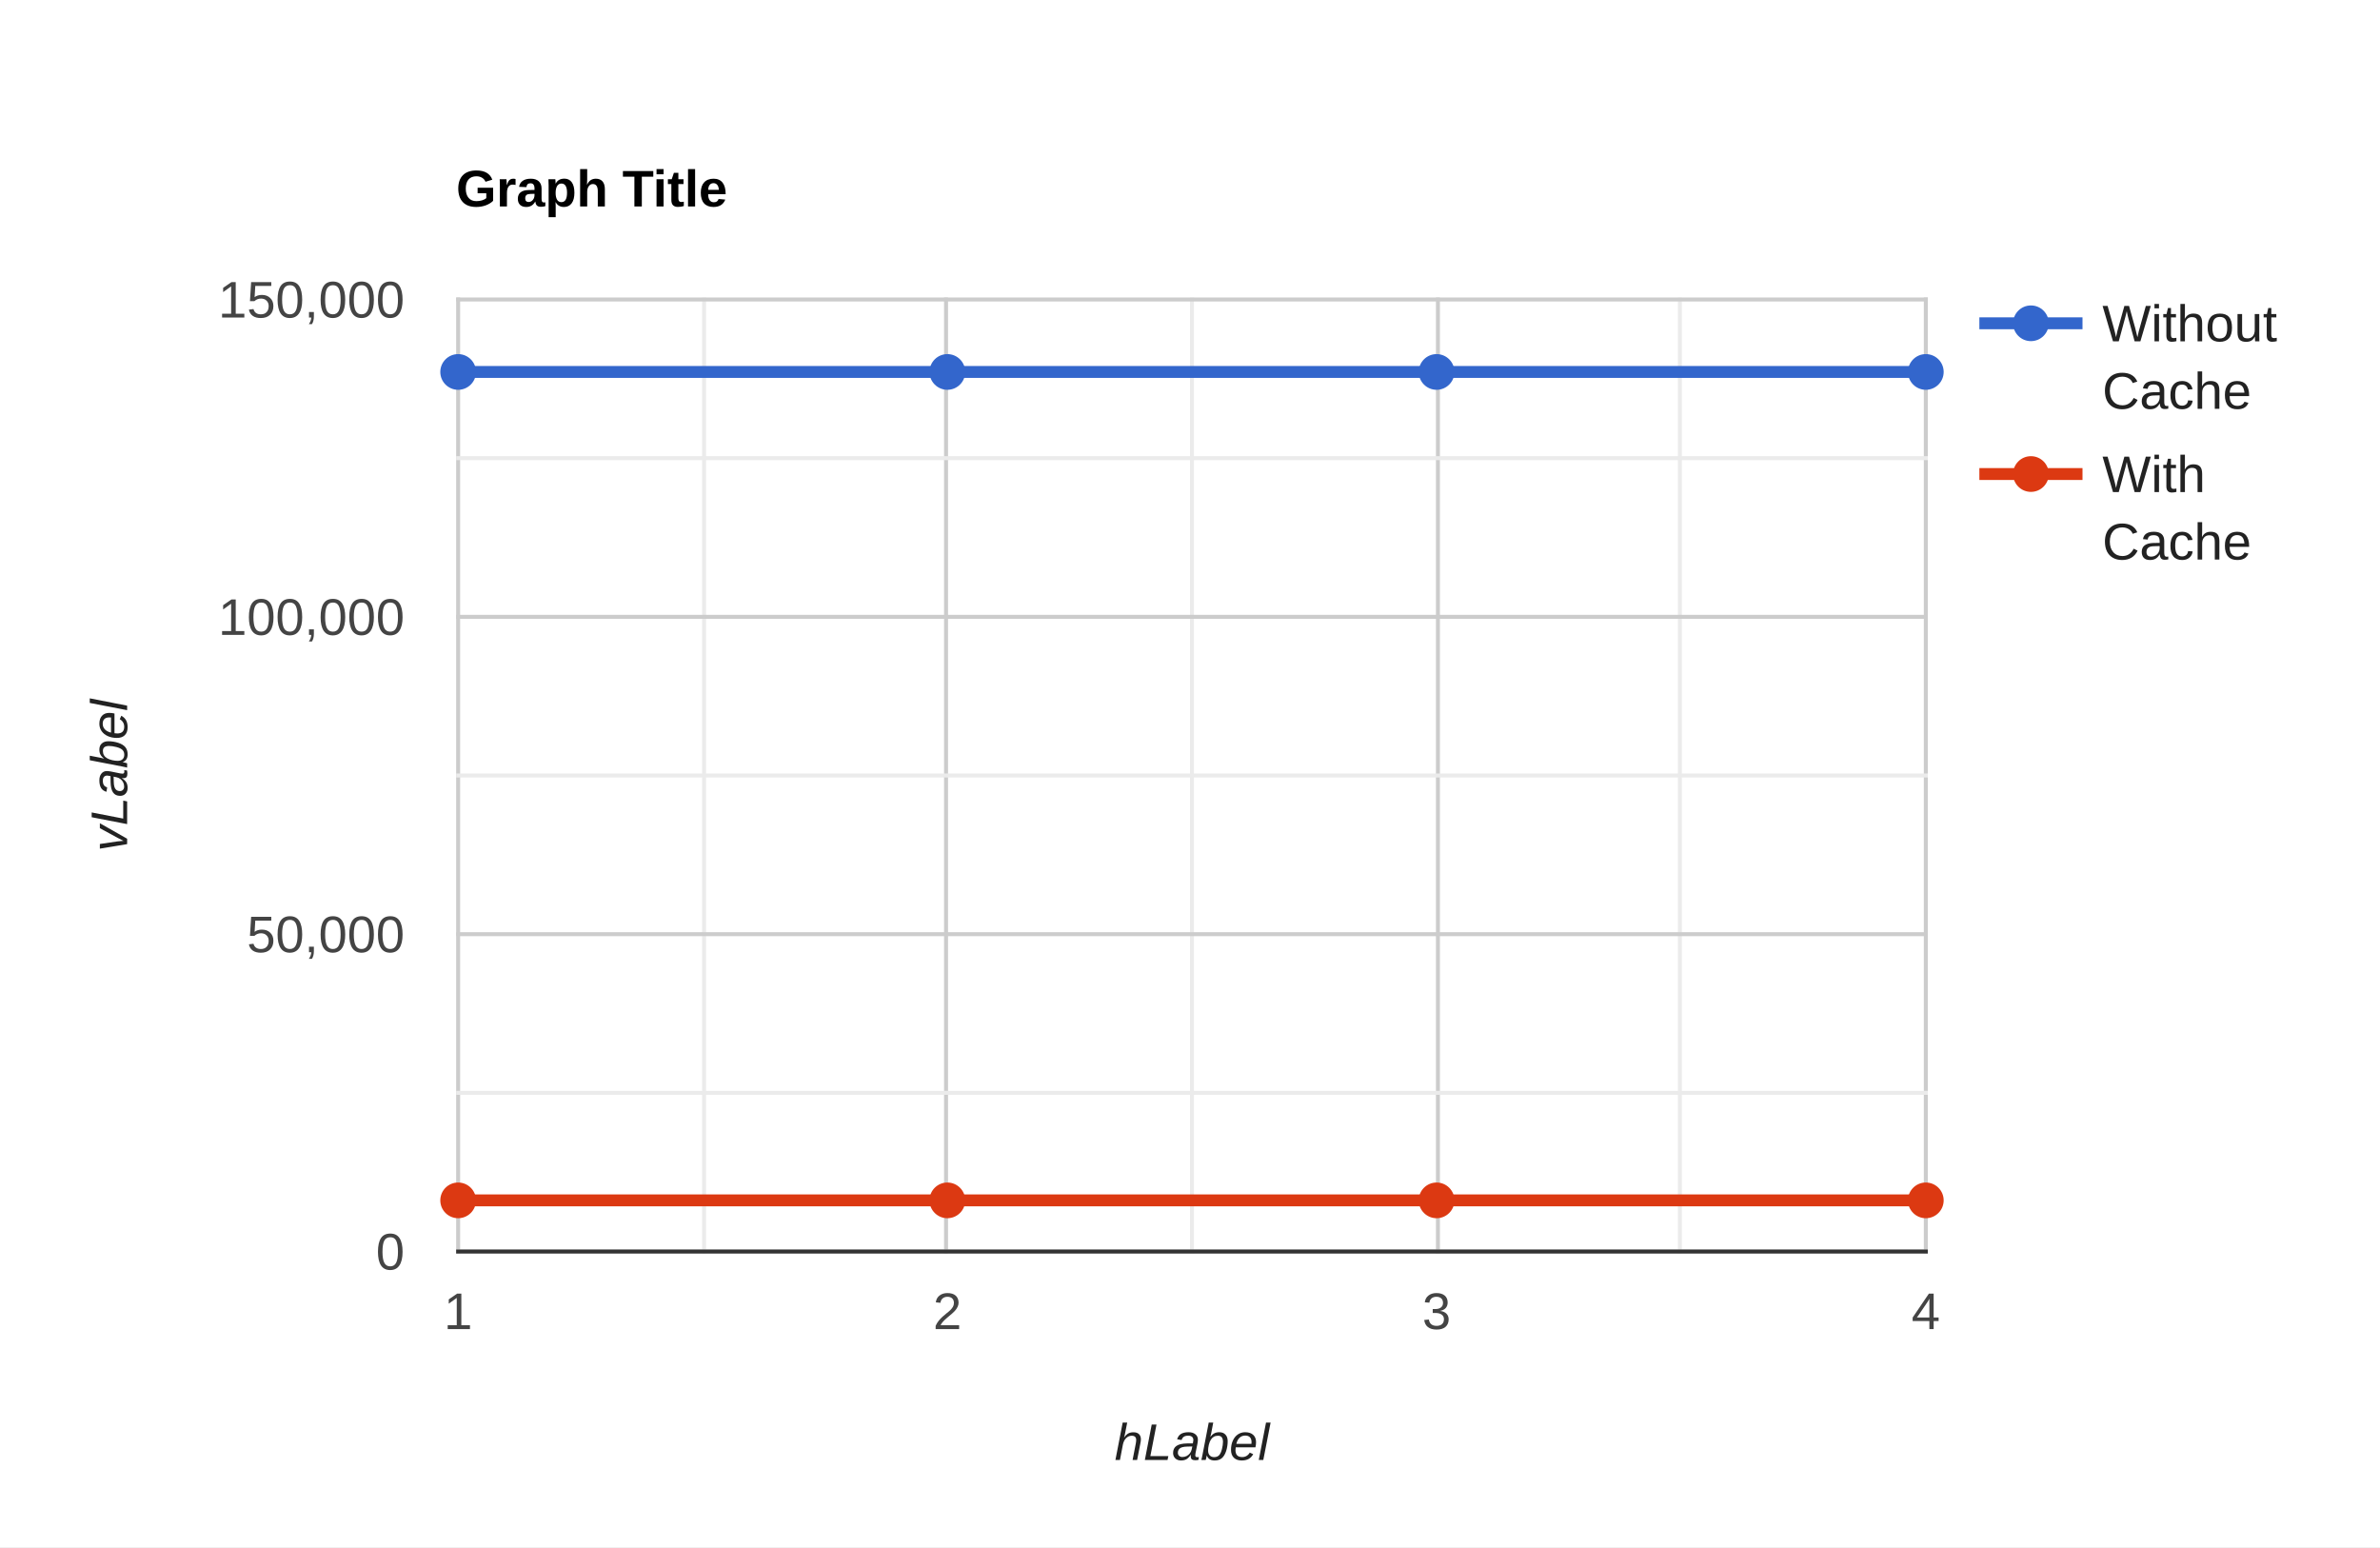
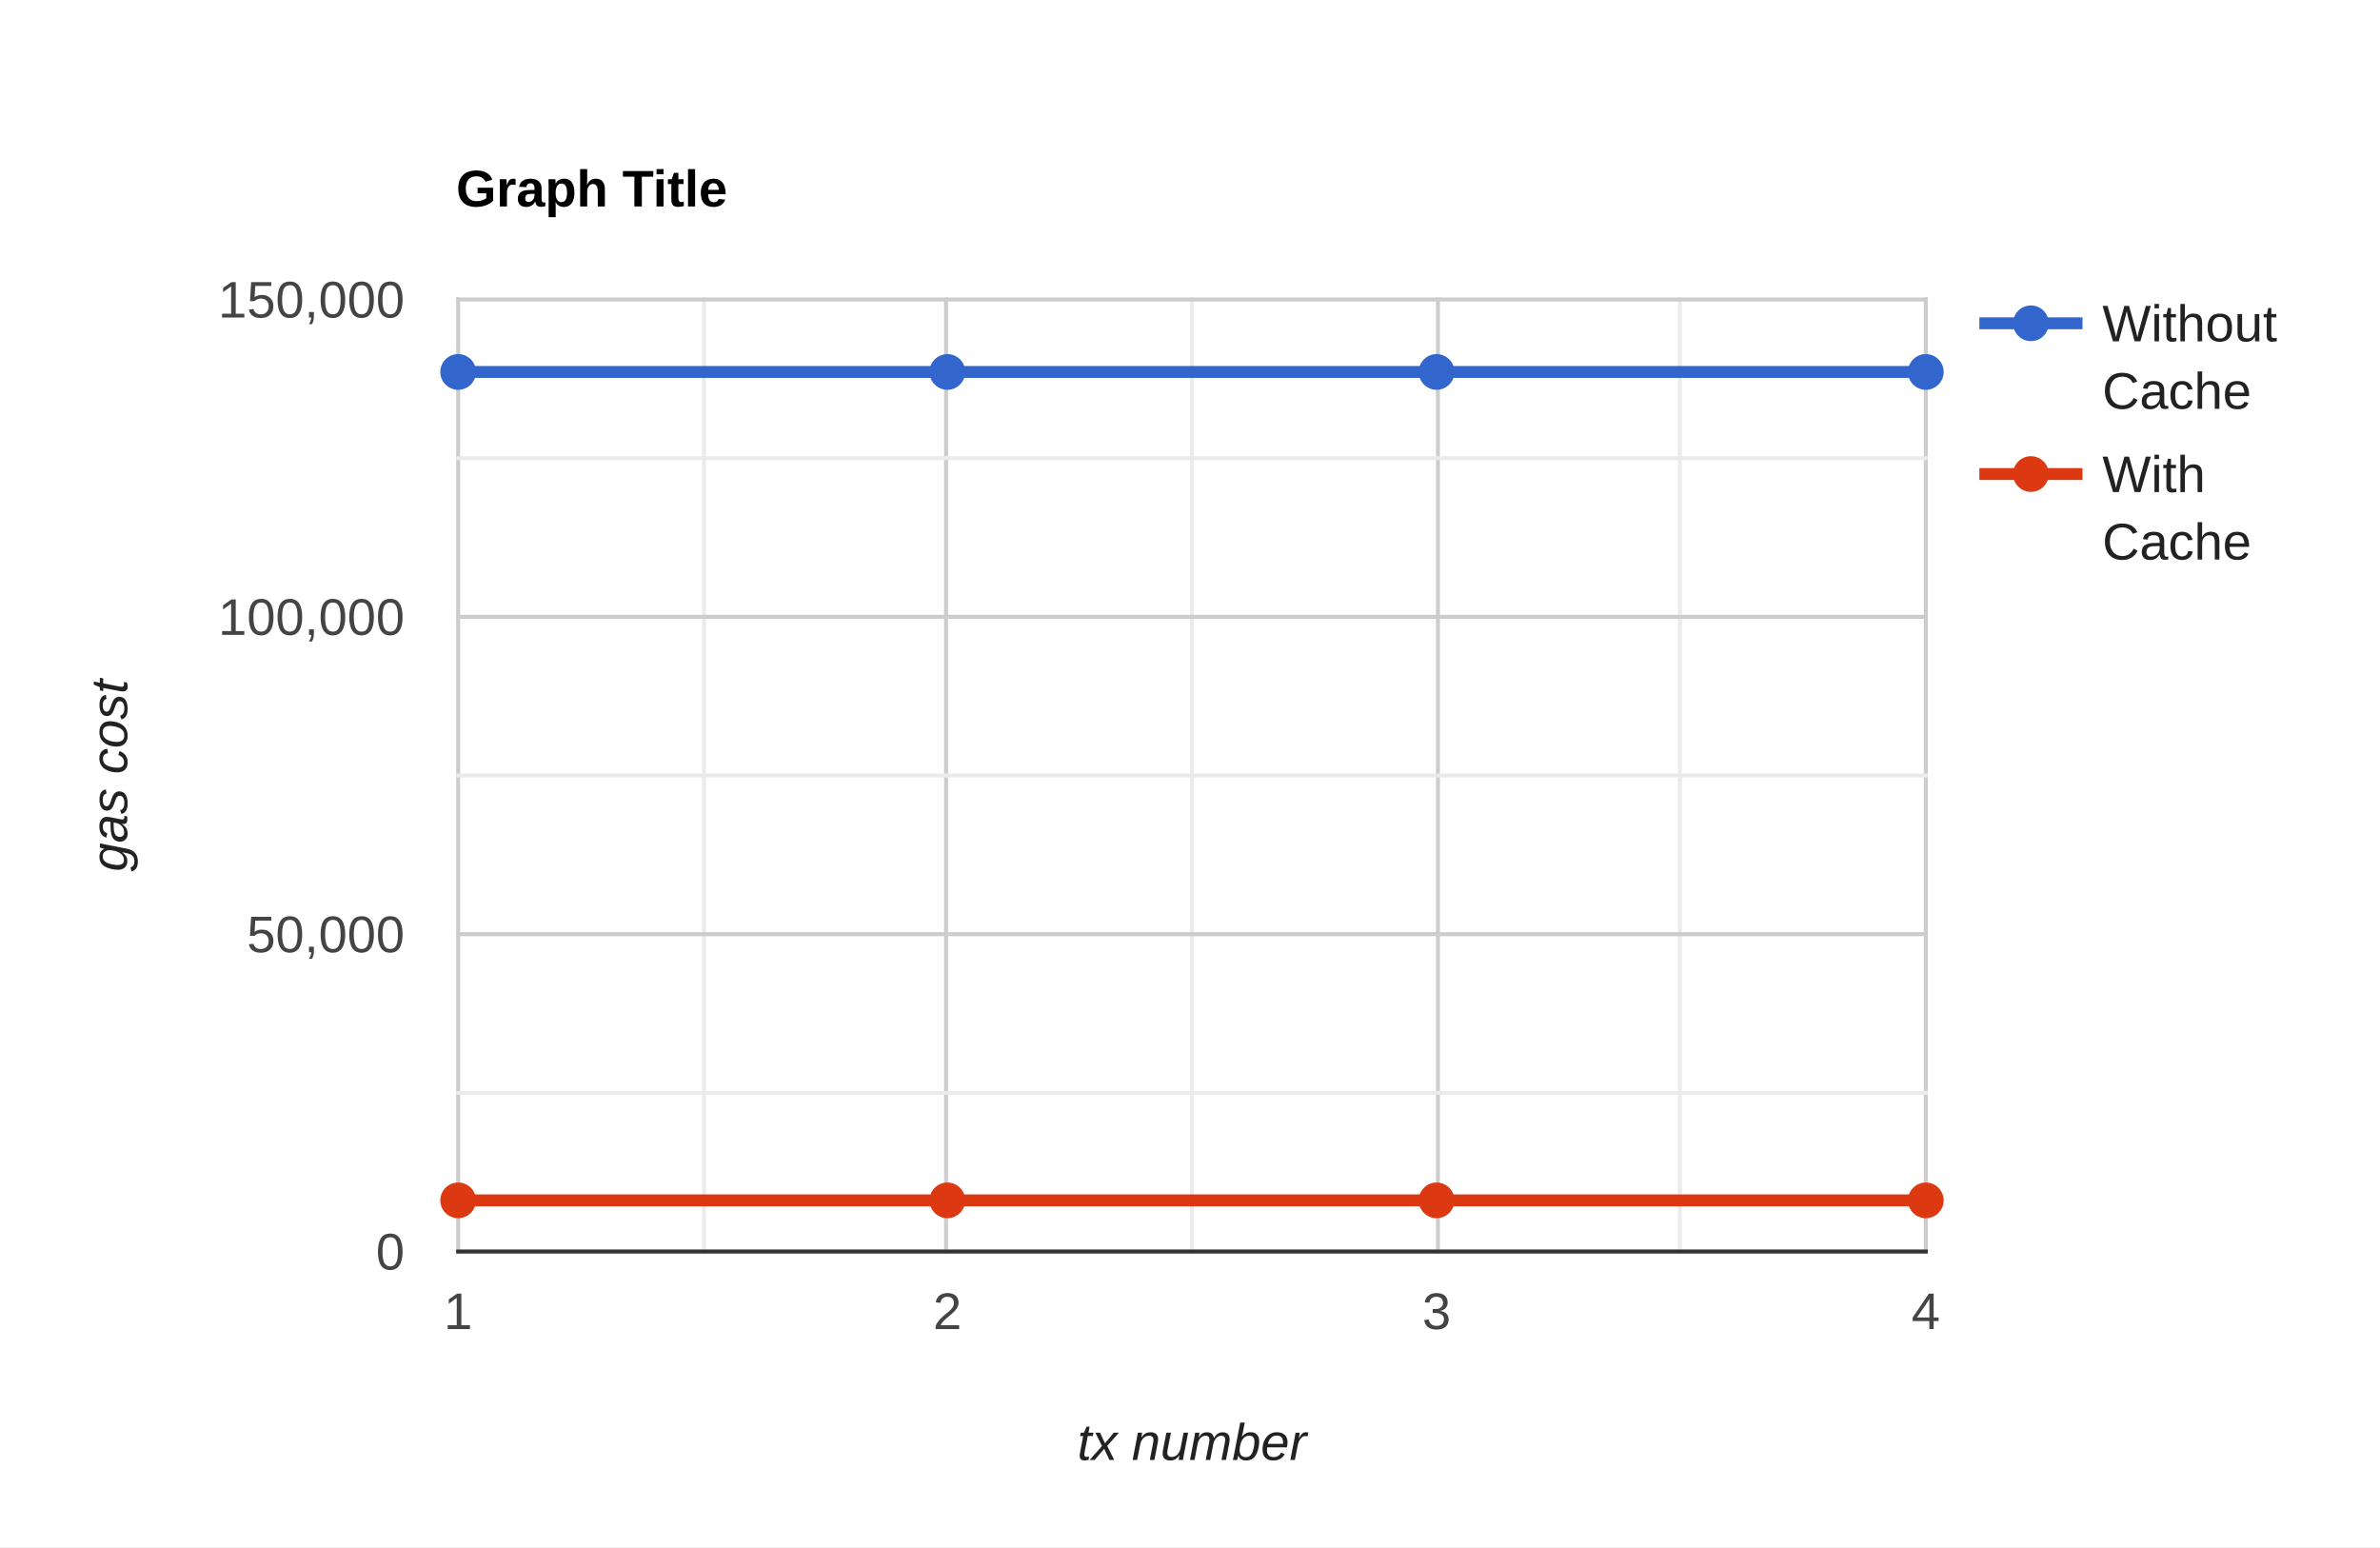
<svg xmlns="http://www.w3.org/2000/svg" width="600" height="390" aria-label="A chart." style="overflow: hidden;">
-   <defs id="_ABSTRACT_RENDERER_ID_518">
-     <clipPath id="_ABSTRACT_RENDERER_ID_519">
+   <defs id="_ABSTRACT_RENDERER_ID_680">
+     <clipPath id="_ABSTRACT_RENDERER_ID_681">
      <rect x="115" y="75" width="371" height="241" />
    </clipPath>
  </defs>
  <rect x="0" y="0" width="600" height="390" stroke="none" stroke-width="0" fill="#ffffff" />
  <g>
    <text text-anchor="start" x="115" y="52.05" font-family="Arial" font-size="13" font-weight="bold" stroke="none" stroke-width="0" fill="#000000">Graph Title</text>
    <rect x="115" y="41" width="371" height="13" stroke="none" stroke-width="0" fill-opacity="0" fill="#ffffff" />
  </g>
  <g>
    <rect x="499" y="75" width="88" height="68" stroke="none" stroke-width="0" fill-opacity="0" fill="#ffffff" />
    <g>
      <rect x="499" y="75" width="88" height="30" stroke="none" stroke-width="0" fill-opacity="0" fill="#ffffff" />
      <g>
        <text text-anchor="start" x="530" y="86.05" font-family="Arial" font-size="13" stroke="none" stroke-width="0" fill="#222222">Without</text>
        <text text-anchor="start" x="530" y="103.05" font-family="Arial" font-size="13" stroke="none" stroke-width="0" fill="#222222">Cache</text>
      </g>
      <path d="M499,81.5L525,81.5" stroke="#3366cc" stroke-width="3" fill-opacity="1" fill="none" />
      <circle cx="512" cy="81.5" r="4.5" stroke="none" stroke-width="0" fill="#3366cc" />
    </g>
    <g>
      <rect x="499" y="113" width="88" height="30" stroke="none" stroke-width="0" fill-opacity="0" fill="#ffffff" />
      <g>
        <text text-anchor="start" x="530" y="124.05" font-family="Arial" font-size="13" stroke="none" stroke-width="0" fill="#222222">With</text>
        <text text-anchor="start" x="530" y="141.05" font-family="Arial" font-size="13" stroke="none" stroke-width="0" fill="#222222">Cache</text>
      </g>
      <path d="M499,119.5L525,119.5" stroke="#dc3912" stroke-width="3" fill-opacity="1" fill="none" />
      <circle cx="512" cy="119.5" r="4.5" stroke="none" stroke-width="0" fill="#dc3912" />
    </g>
  </g>
  <g>
    <rect x="115" y="75" width="371" height="241" stroke="none" stroke-width="0" fill-opacity="0" fill="#ffffff" />
-     <g clip-path="url(https://www.rapidtables.com/tools/line-graph.html#_ABSTRACT_RENDERER_ID_519)">
+     <g clip-path="url(https://www.rapidtables.com/tools/line-graph.html#_ABSTRACT_RENDERER_ID_681)">
      <g>
        <rect x="115" y="75" width="1" height="241" stroke="none" stroke-width="0" fill="#cccccc" />
        <rect x="238" y="75" width="1" height="241" stroke="none" stroke-width="0" fill="#cccccc" />
        <rect x="362" y="75" width="1" height="241" stroke="none" stroke-width="0" fill="#cccccc" />
        <rect x="485" y="75" width="1" height="241" stroke="none" stroke-width="0" fill="#cccccc" />
        <rect x="177" y="75" width="1" height="241" stroke="none" stroke-width="0" fill="#ebebeb" />
        <rect x="300" y="75" width="1" height="241" stroke="none" stroke-width="0" fill="#ebebeb" />
        <rect x="423" y="75" width="1" height="241" stroke="none" stroke-width="0" fill="#ebebeb" />
        <rect x="115" y="315" width="371" height="1" stroke="none" stroke-width="0" fill="#cccccc" />
        <rect x="115" y="235" width="371" height="1" stroke="none" stroke-width="0" fill="#cccccc" />
        <rect x="115" y="155" width="371" height="1" stroke="none" stroke-width="0" fill="#cccccc" />
        <rect x="115" y="75" width="371" height="1" stroke="none" stroke-width="0" fill="#cccccc" />
        <rect x="115" y="275" width="371" height="1" stroke="none" stroke-width="0" fill="#ebebeb" />
        <rect x="115" y="195" width="371" height="1" stroke="none" stroke-width="0" fill="#ebebeb" />
        <rect x="115" y="115" width="371" height="1" stroke="none" stroke-width="0" fill="#ebebeb" />
      </g>
      <g>
        <rect x="115" y="315" width="371" height="1" stroke="none" stroke-width="0" fill="#333333" />
      </g>
      <g>
        <path d="M115.5,93.766L238.833,93.766L362.167,93.766L485.5,93.766" stroke="#3366cc" stroke-width="3" fill-opacity="1" fill="none" />
        <path d="M115.5,302.604L238.833,302.604L362.167,302.604L485.5,302.604" stroke="#dc3912" stroke-width="3" fill-opacity="1" fill="none" />
      </g>
    </g>
    <g>
      <circle cx="115.5" cy="93.766" r="4.5" stroke="none" stroke-width="0" fill="#3366cc" />
      <circle cx="238.833" cy="93.766" r="4.5" stroke="none" stroke-width="0" fill="#3366cc" />
      <circle cx="362.167" cy="93.766" r="4.5" stroke="none" stroke-width="0" fill="#3366cc" />
      <circle cx="485.5" cy="93.766" r="4.5" stroke="none" stroke-width="0" fill="#3366cc" />
      <circle cx="115.5" cy="302.604" r="4.5" stroke="none" stroke-width="0" fill="#dc3912" />
      <circle cx="238.833" cy="302.604" r="4.5" stroke="none" stroke-width="0" fill="#dc3912" />
      <circle cx="362.167" cy="302.604" r="4.5" stroke="none" stroke-width="0" fill="#dc3912" />
      <circle cx="485.5" cy="302.604" r="4.5" stroke="none" stroke-width="0" fill="#dc3912" />
    </g>
    <g>
      <g>
        <text text-anchor="middle" x="115.5" y="335.05" font-family="Arial" font-size="13" stroke="none" stroke-width="0" fill="#444444">1</text>
      </g>
      <g>
        <text text-anchor="middle" x="238.833" y="335.05" font-family="Arial" font-size="13" stroke="none" stroke-width="0" fill="#444444">2</text>
      </g>
      <g>
        <text text-anchor="middle" x="362.167" y="335.05" font-family="Arial" font-size="13" stroke="none" stroke-width="0" fill="#444444">3</text>
      </g>
      <g>
        <text text-anchor="middle" x="485.5" y="335.05" font-family="Arial" font-size="13" stroke="none" stroke-width="0" fill="#444444">4</text>
      </g>
      <g>
        <text text-anchor="end" x="102" y="320.05" font-family="Arial" font-size="13" stroke="none" stroke-width="0" fill="#444444">0</text>
      </g>
      <g>
        <text text-anchor="end" x="102" y="240.05" font-family="Arial" font-size="13" stroke="none" stroke-width="0" fill="#444444">50,000</text>
      </g>
      <g>
        <text text-anchor="end" x="102" y="160.05" font-family="Arial" font-size="13" stroke="none" stroke-width="0" fill="#444444">100,000</text>
      </g>
      <g>
        <text text-anchor="end" x="102" y="80.05" font-family="Arial" font-size="13" stroke="none" stroke-width="0" fill="#444444">150,000</text>
      </g>
    </g>
  </g>
  <g>
    <g>
-       <text text-anchor="middle" x="300.5" y="368.05" font-family="Arial" font-size="13" font-style="italic" stroke="none" stroke-width="0" fill="#222222">hLabel</text>
+       <text text-anchor="middle" x="300.5" y="368.05" font-family="Arial" font-size="13" font-style="italic" stroke="none" stroke-width="0" fill="#222222">tx number</text>
      <rect x="115" y="357" width="371" height="13" stroke="none" stroke-width="0" fill-opacity="0" fill="#ffffff" />
    </g>
    <g>
-       <text text-anchor="middle" x="32.05" y="195.5" font-family="Arial" font-size="13" font-style="italic" transform="rotate(-90 32.05 195.5)" stroke="none" stroke-width="0" fill="#222222">vLabel</text>
+       <text text-anchor="middle" x="32.05" y="195.5" font-family="Arial" font-size="13" font-style="italic" transform="rotate(-90 32.05 195.5)" stroke="none" stroke-width="0" fill="#222222">gas cost</text>
      <path d="M21,316L21,75L34,75L34,316Z" stroke="none" stroke-width="0" fill-opacity="0" fill="#ffffff" />
    </g>
  </g>
  <g />
</svg>
